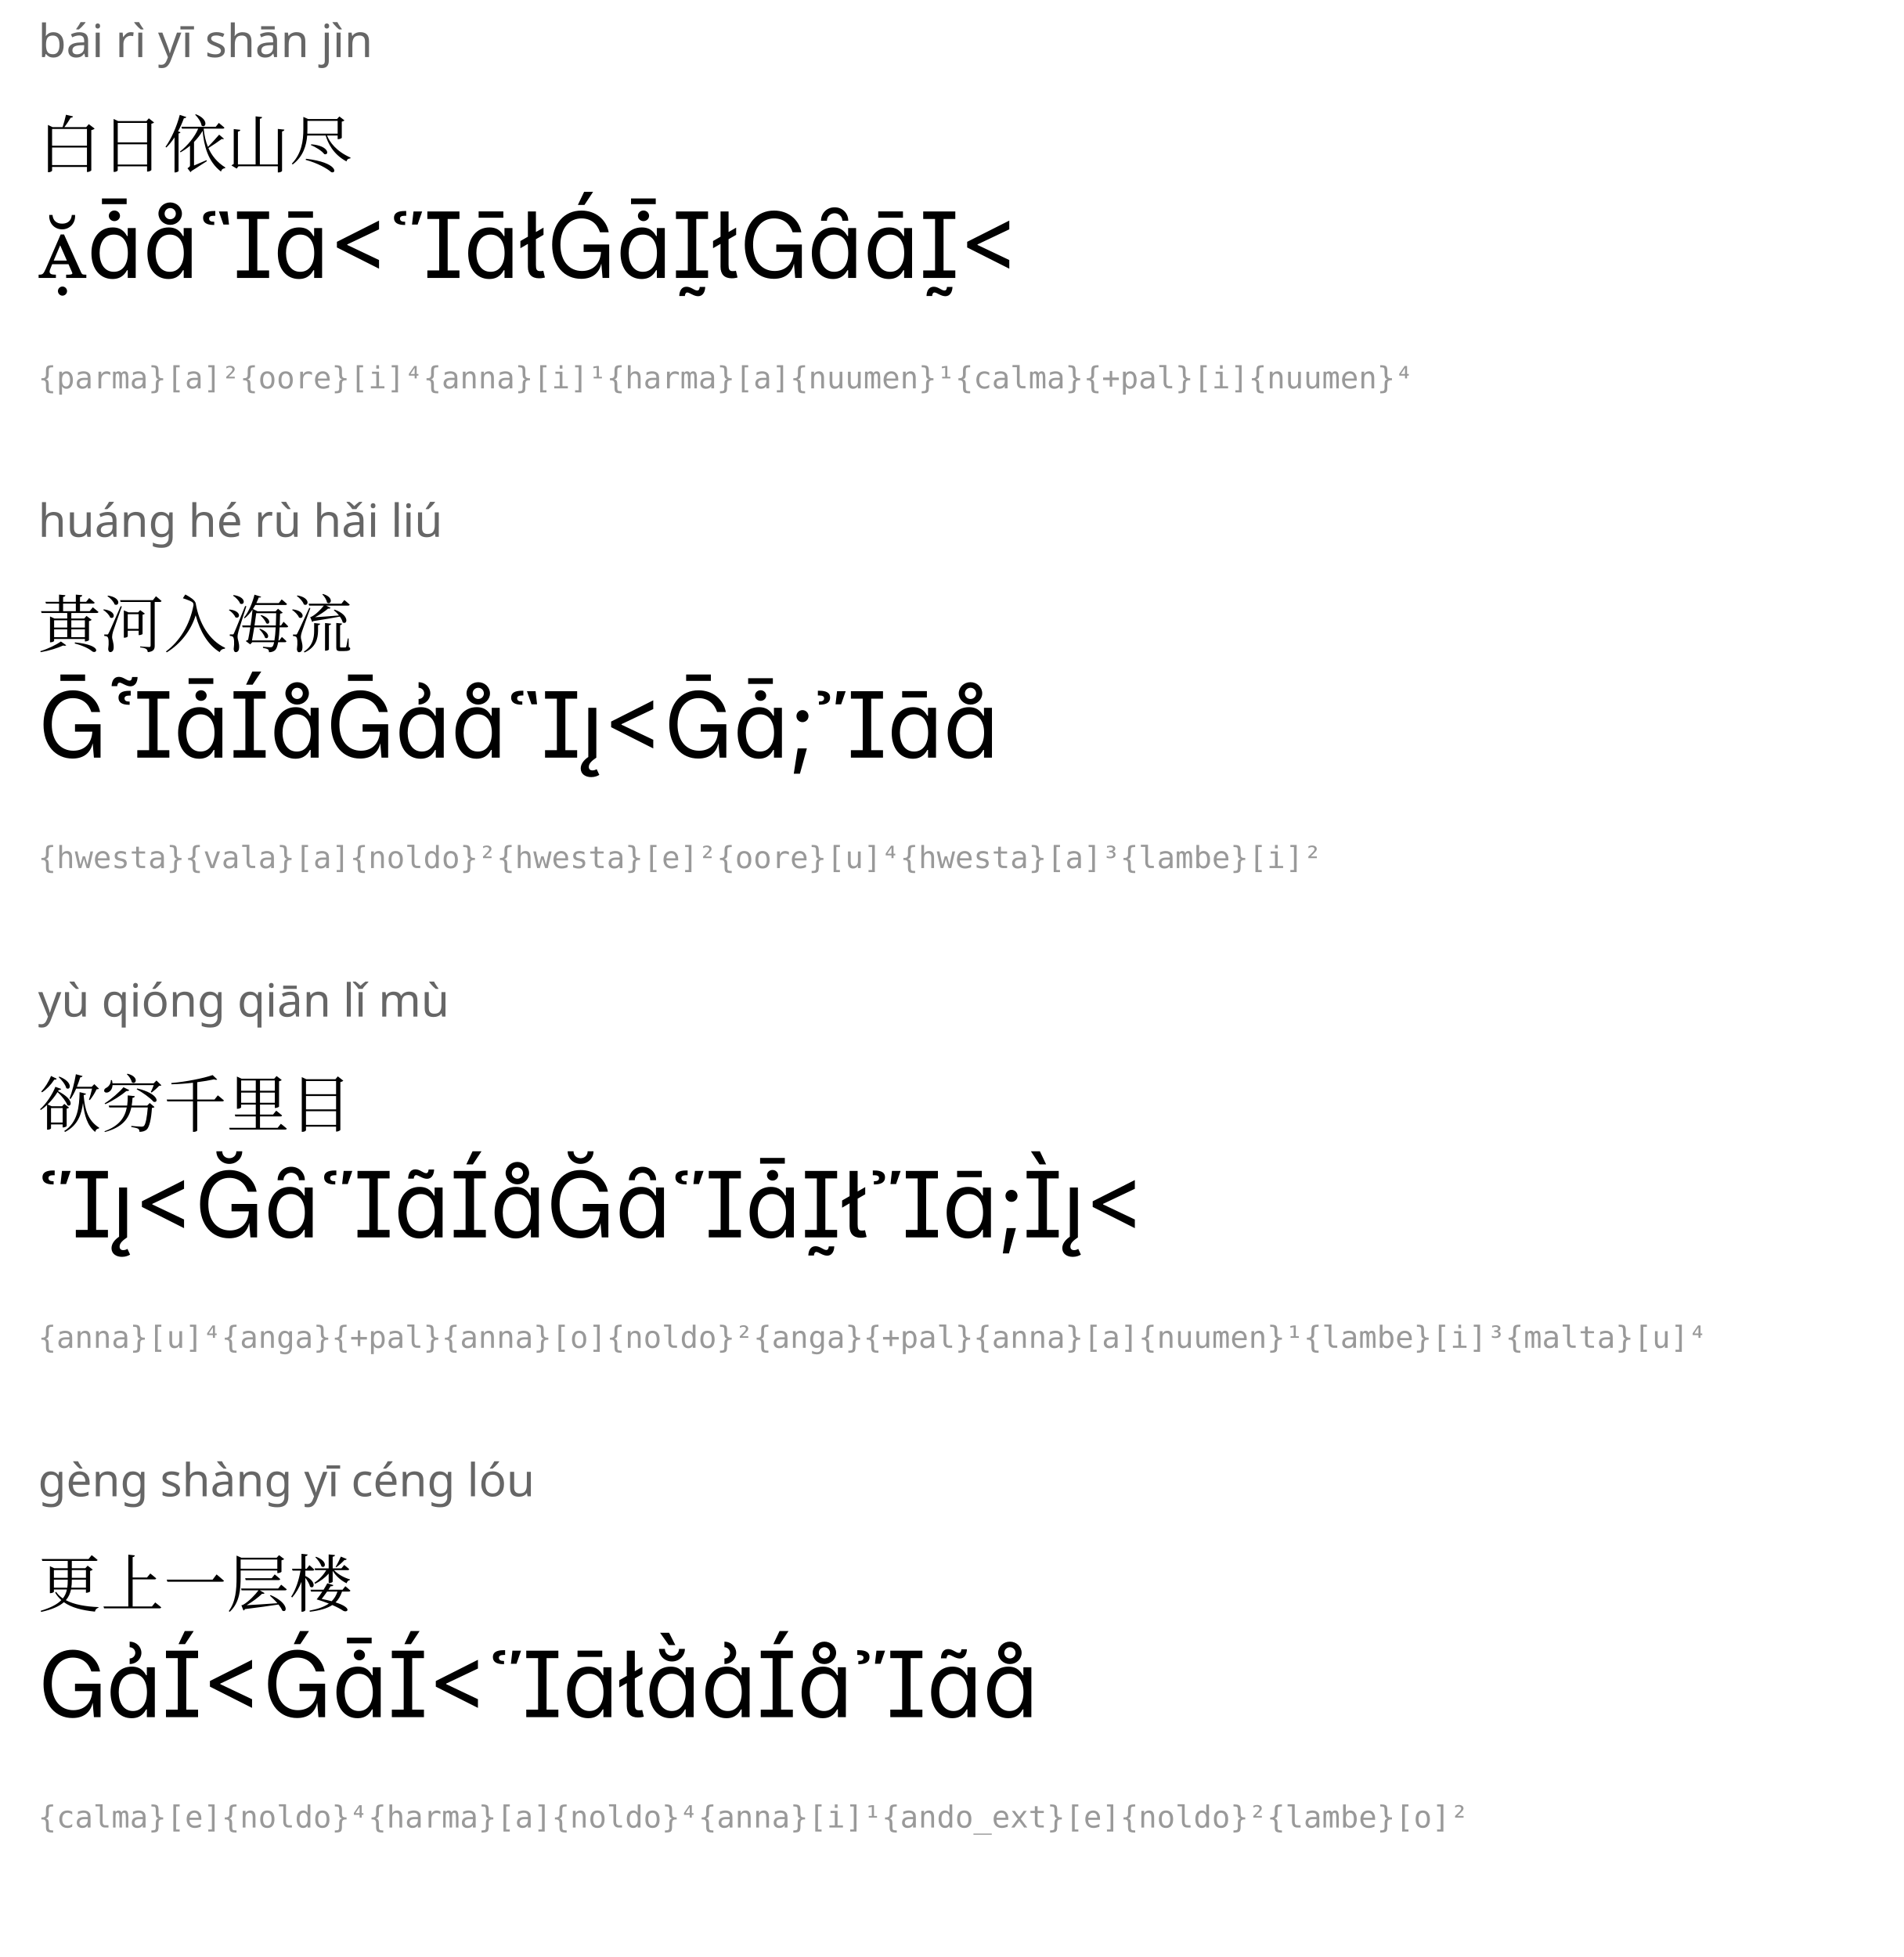
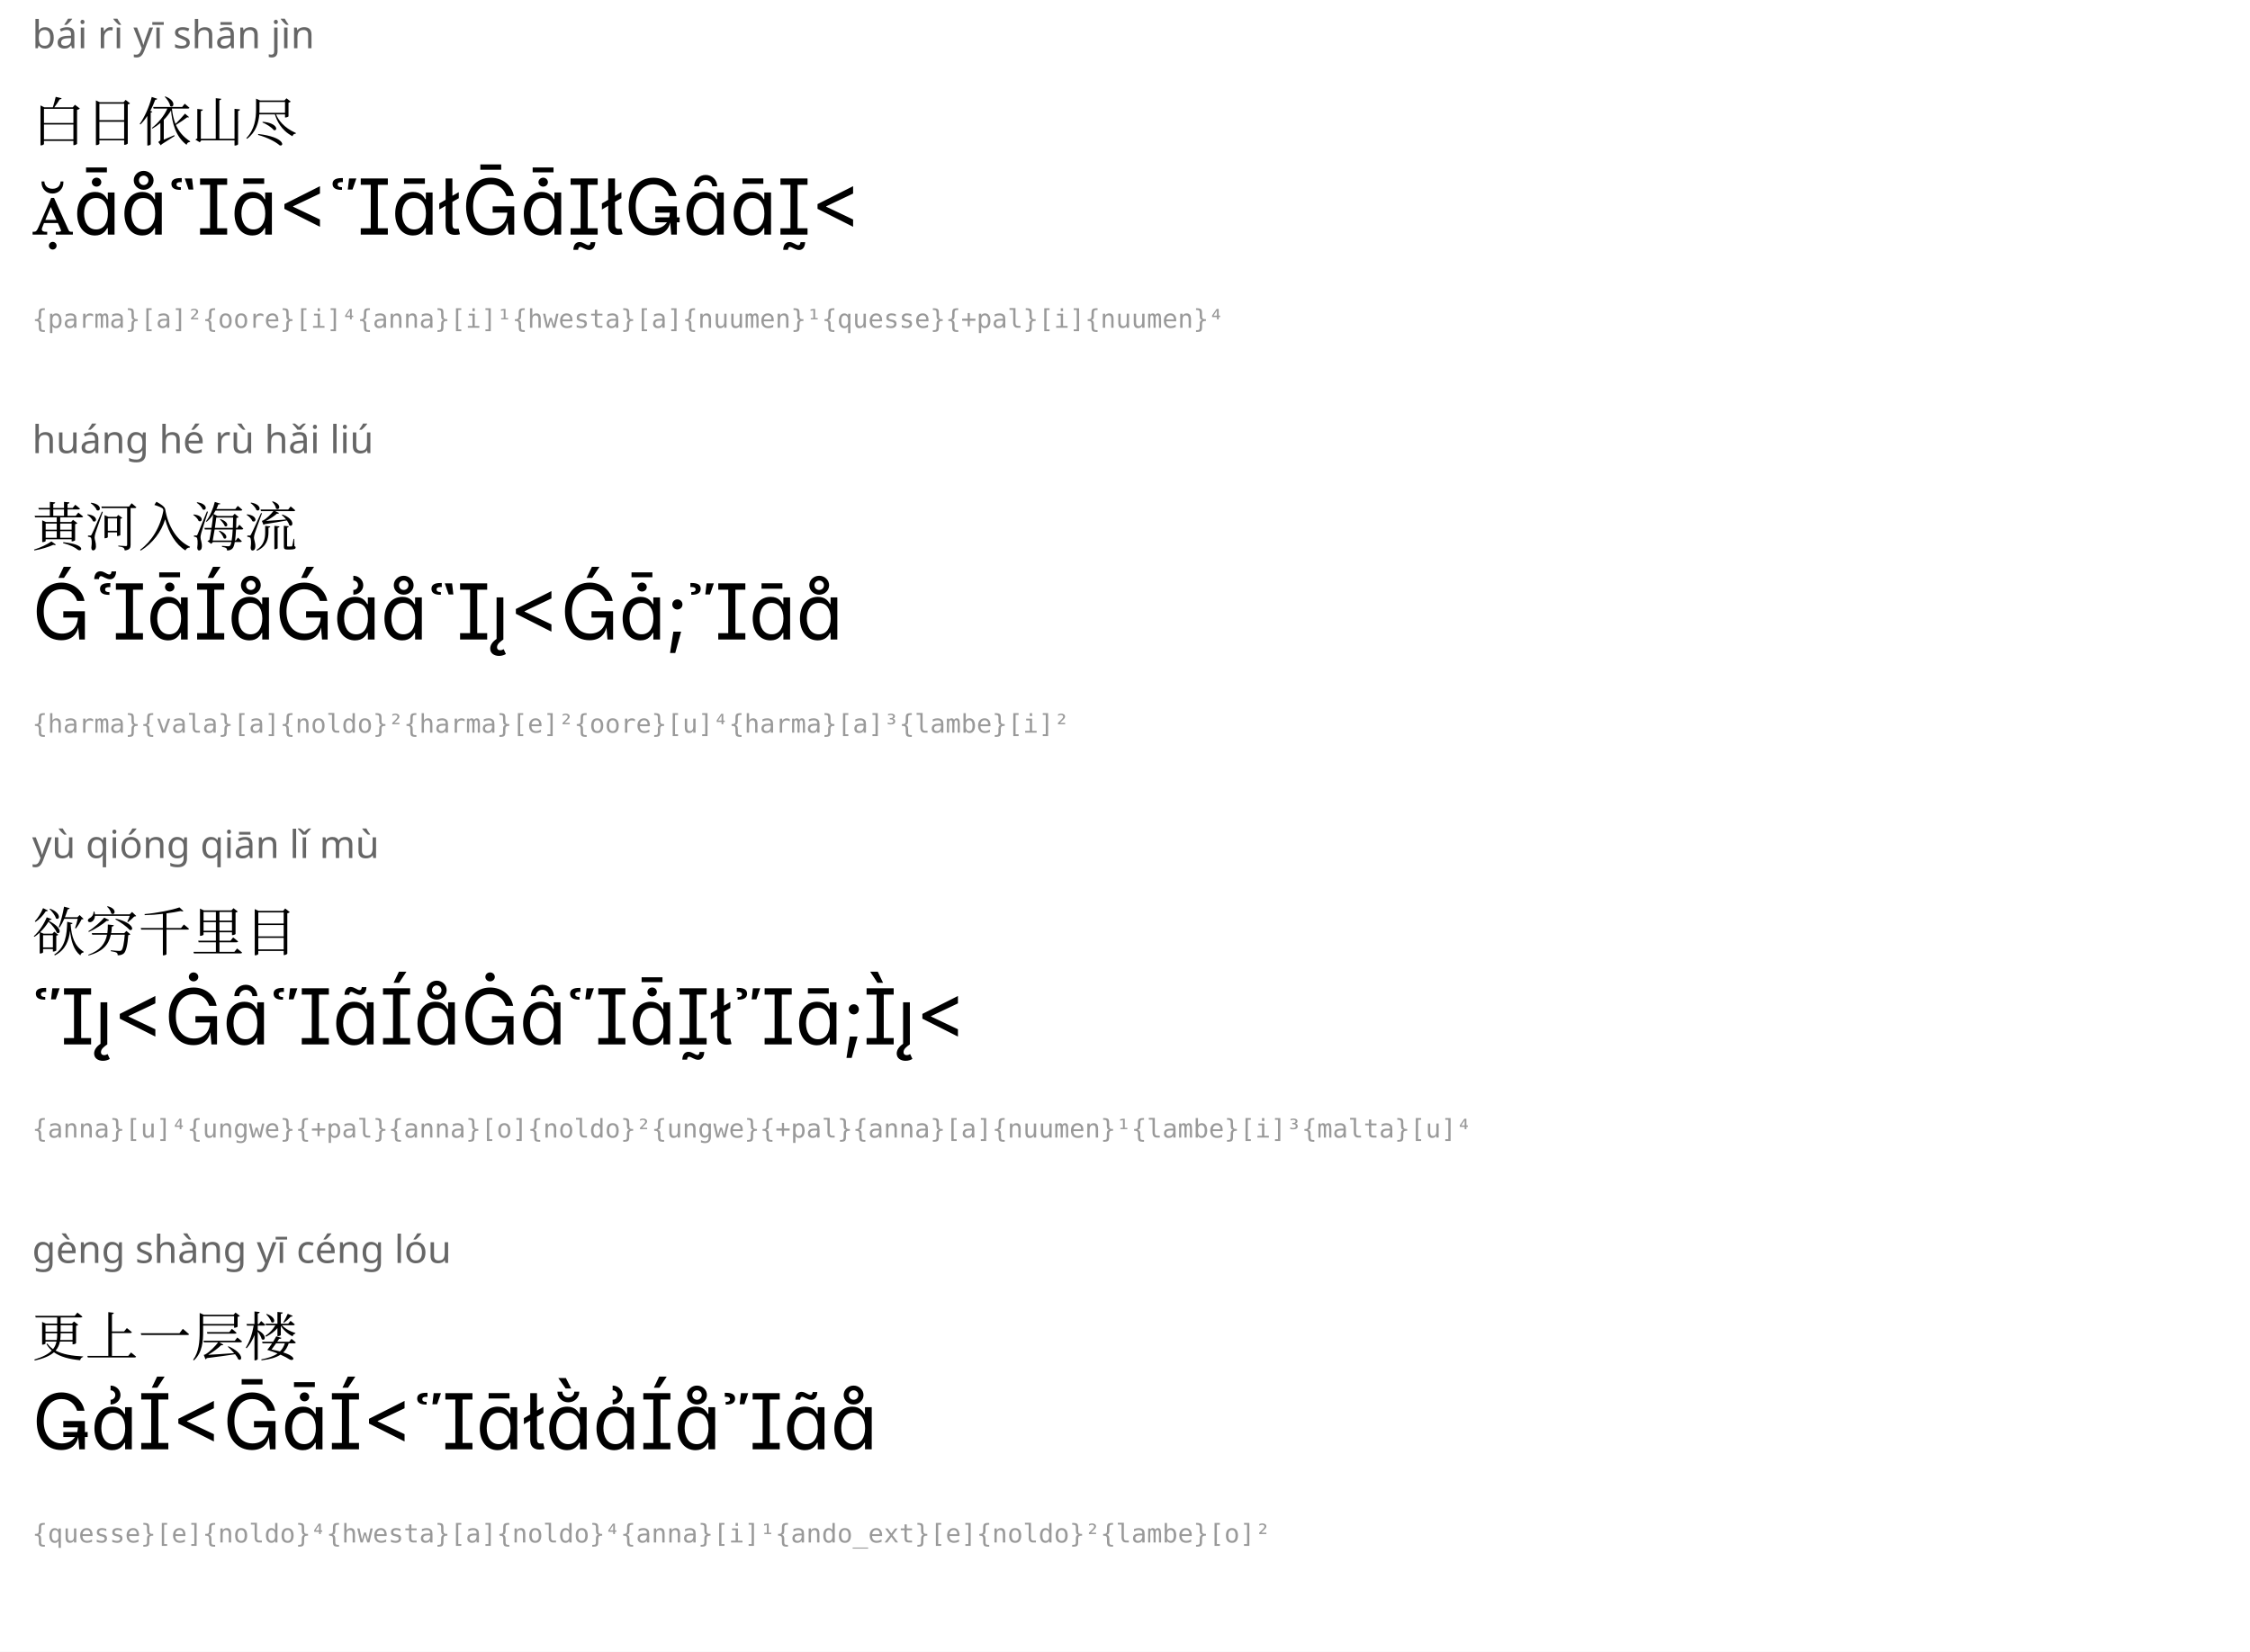
- <svg xmlns="http://www.w3.org/2000/svg" width="1000" height="1028">
+ <svg xmlns="http://www.w3.org/2000/svg" width="1400" height="1028">
  <defs>
    <style>
.pinyin { font-family: sans-serif; font-size: 24px; fill: #666; }
.hanzi { font-family: "Songti SC", "Noto Serif CJK SC", serif; font-size: 33px; }
.tengwar { font-family: "Alcarin Tengwar"; font-size: 48px; }
.names { font-family: monospace; font-size: 16px; fill: #999; }
</style>
  </defs>
-   <rect width="1000" height="1028" fill="white" />
+   <rect width="1400" height="1028" fill="white" />
  <text x="20" y="30" class="pinyin">bái rì yī shān jìn</text>
  <text x="20" y="88" class="hanzi">白日依山尽</text>
-   <text x="20" y="146" class="tengwar"></text>
-   <text x="20" y="204" class="names">{parma}[a]²{oore}[i]⁴{anna}[i]¹{harma}[a]{nuumen}¹{calma}{+pal}[i]{nuumen}⁴</text>
+   <text x="20" y="146" class="tengwar"></text>
+   <text x="20" y="204" class="names">{parma}[a]²{oore}[i]⁴{anna}[i]¹{hwesta}[a]{nuumen}¹{quesse}{+pal}[i]{nuumen}⁴</text>
  <text x="20" y="282" class="pinyin">huáng hé rù hǎi liú</text>
  <text x="20" y="340" class="hanzi">黄河入海流</text>
-   <text x="20" y="398" class="tengwar"></text>
-   <text x="20" y="456" class="names">{hwesta}{vala}[a]{noldo}²{hwesta}[e]²{oore}[u]⁴{hwesta}[a]³{lambe}[i]²</text>
+   <text x="20" y="398" class="tengwar"></text>
+   <text x="20" y="456" class="names">{harma}{vala}[a]{noldo}²{harma}[e]²{oore}[u]⁴{harma}[a]³{lambe}[i]²</text>
  <text x="20" y="534" class="pinyin">yù qióng qiān lǐ mù</text>
  <text x="20" y="592" class="hanzi">欲穷千里目</text>
-   <text x="20" y="650" class="tengwar"></text>
-   <text x="20" y="708" class="names">{anna}[u]⁴{anga}{+pal}{anna}[o]{noldo}²{anga}{+pal}{anna}[a]{nuumen}¹{lambe}[i]³{malta}[u]⁴</text>
+   <text x="20" y="650" class="tengwar"></text>
+   <text x="20" y="708" class="names">{anna}[u]⁴{ungwe}{+pal}{anna}[o]{noldo}²{ungwe}{+pal}{anna}[a]{nuumen}¹{lambe}[i]³{malta}[u]⁴</text>
  <text x="20" y="786" class="pinyin">gèng shàng yī céng lóu</text>
  <text x="20" y="844" class="hanzi">更上一层楼</text>
-   <text x="20" y="902" class="tengwar"></text>
-   <text x="20" y="960" class="names">{calma}[e]{noldo}⁴{harma}[a]{noldo}⁴{anna}[i]¹{ando_ext}[e]{noldo}²{lambe}[o]²</text>
+   <text x="20" y="902" class="tengwar"></text>
+   <text x="20" y="960" class="names">{quesse}[e]{noldo}⁴{hwesta}[a]{noldo}⁴{anna}[i]¹{ando_ext}[e]{noldo}²{lambe}[o]²</text>
</svg>
